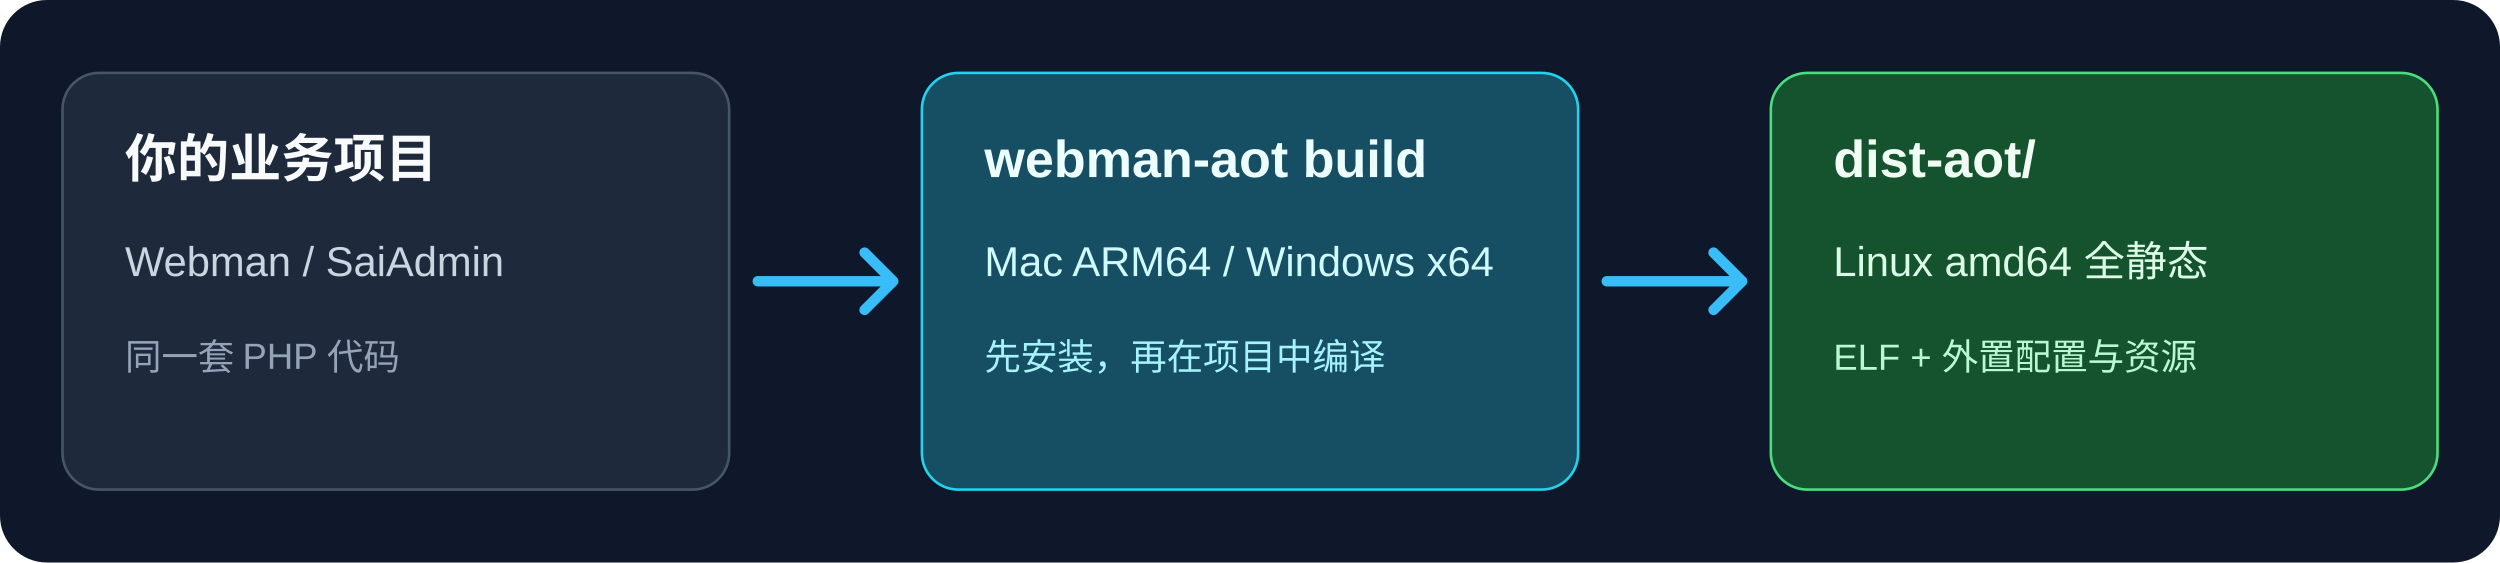
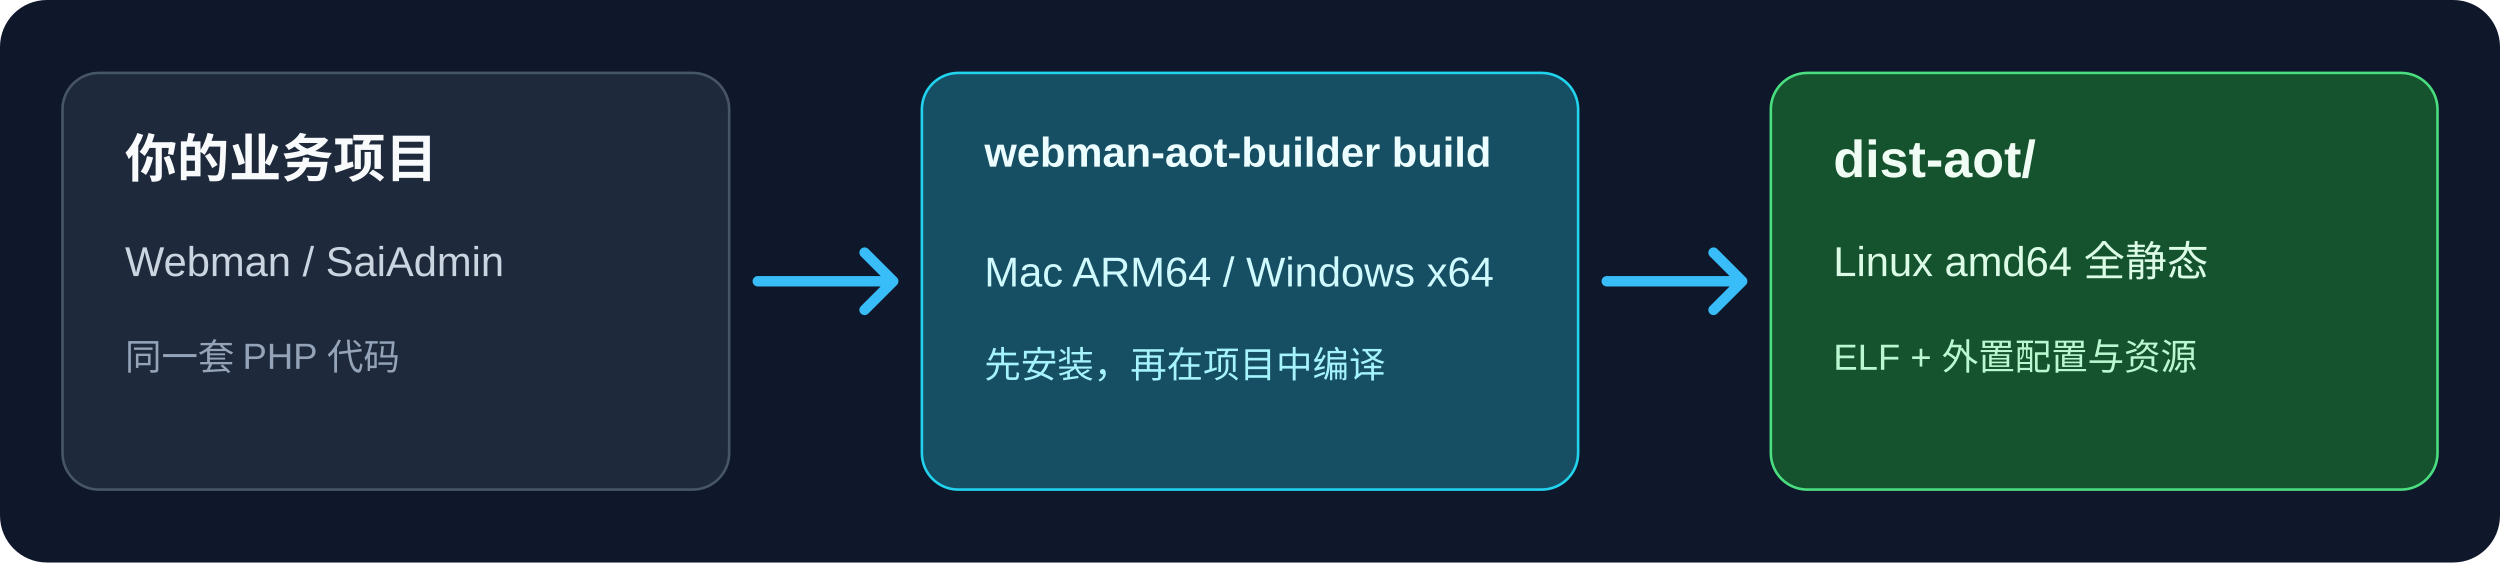
<svg xmlns="http://www.w3.org/2000/svg" viewBox="0 0 960 216" role="img" aria-labelledby="title desc">
  <rect width="960" height="216" rx="18" fill="#0f172a" />
  <rect x="24" y="28" width="256" height="160" rx="14" fill="#1e293b" stroke="#475569" />
  <text x="48" y="68" fill="#f8fafc" font-family="Arial, sans-serif" font-size="20" font-weight="bold">你的业务项目</text>
  <text x="48" y="106" fill="#cbd5e1" font-family="Arial, sans-serif" font-size="16">Webman / SaiAdmin</text>
  <text x="48" y="142" fill="#94a3b8" font-family="Arial, sans-serif" font-size="14">同一套 PHP 代码</text>
  <path d="M291 108h52m-11-11 11 11-11 11" fill="none" stroke="#38bdf8" stroke-width="4" stroke-linecap="round" stroke-linejoin="round" />
  <rect x="354" y="28" width="252" height="160" rx="14" fill="#164e63" stroke="#22d3ee" />
-   <text x="378" y="68" fill="#ecfeff" font-family="Arial, sans-serif" font-size="20" font-weight="bold">webman-aot build</text>
-   <text x="378" y="106" fill="#cffafe" font-family="Arial, sans-serif" font-size="16">Mac ARM64 / Windows x64</text>
-   <text x="378" y="142" fill="#a5f3fc" font-family="Arial, sans-serif" font-size="14">先安装，再在项目中编译</text>
+   <text x="378" y="64" fill="#ecfeff" font-family="Arial, sans-serif" font-size="16" font-weight="bold">webman-aot-builder build</text>
+   <text x="378" y="110" fill="#cffafe" font-family="Arial, sans-serif" font-size="16">Mac ARM64 / Windows x64</text>
+   <text x="378" y="145" fill="#a5f3fc" font-family="Arial, sans-serif" font-size="14">先安装，再在项目中编译</text>
  <path d="M617 108h52m-11-11 11 11-11 11" fill="none" stroke="#38bdf8" stroke-width="4" stroke-linecap="round" stroke-linejoin="round" />
  <rect x="680" y="28" width="256" height="160" rx="14" fill="#14532d" stroke="#4ade80" />
  <text x="704" y="68" fill="#f0fdf4" font-family="Arial, sans-serif" font-size="20" font-weight="bold">dist-aot/</text>
  <text x="704" y="106" fill="#dcfce7" font-family="Arial, sans-serif" font-size="16">Linux amd64 全静态</text>
  <text x="704" y="142" fill="#bbf7d0" font-family="Arial, sans-serif" font-size="14">ELF + 外置配置与资源</text>
</svg>
